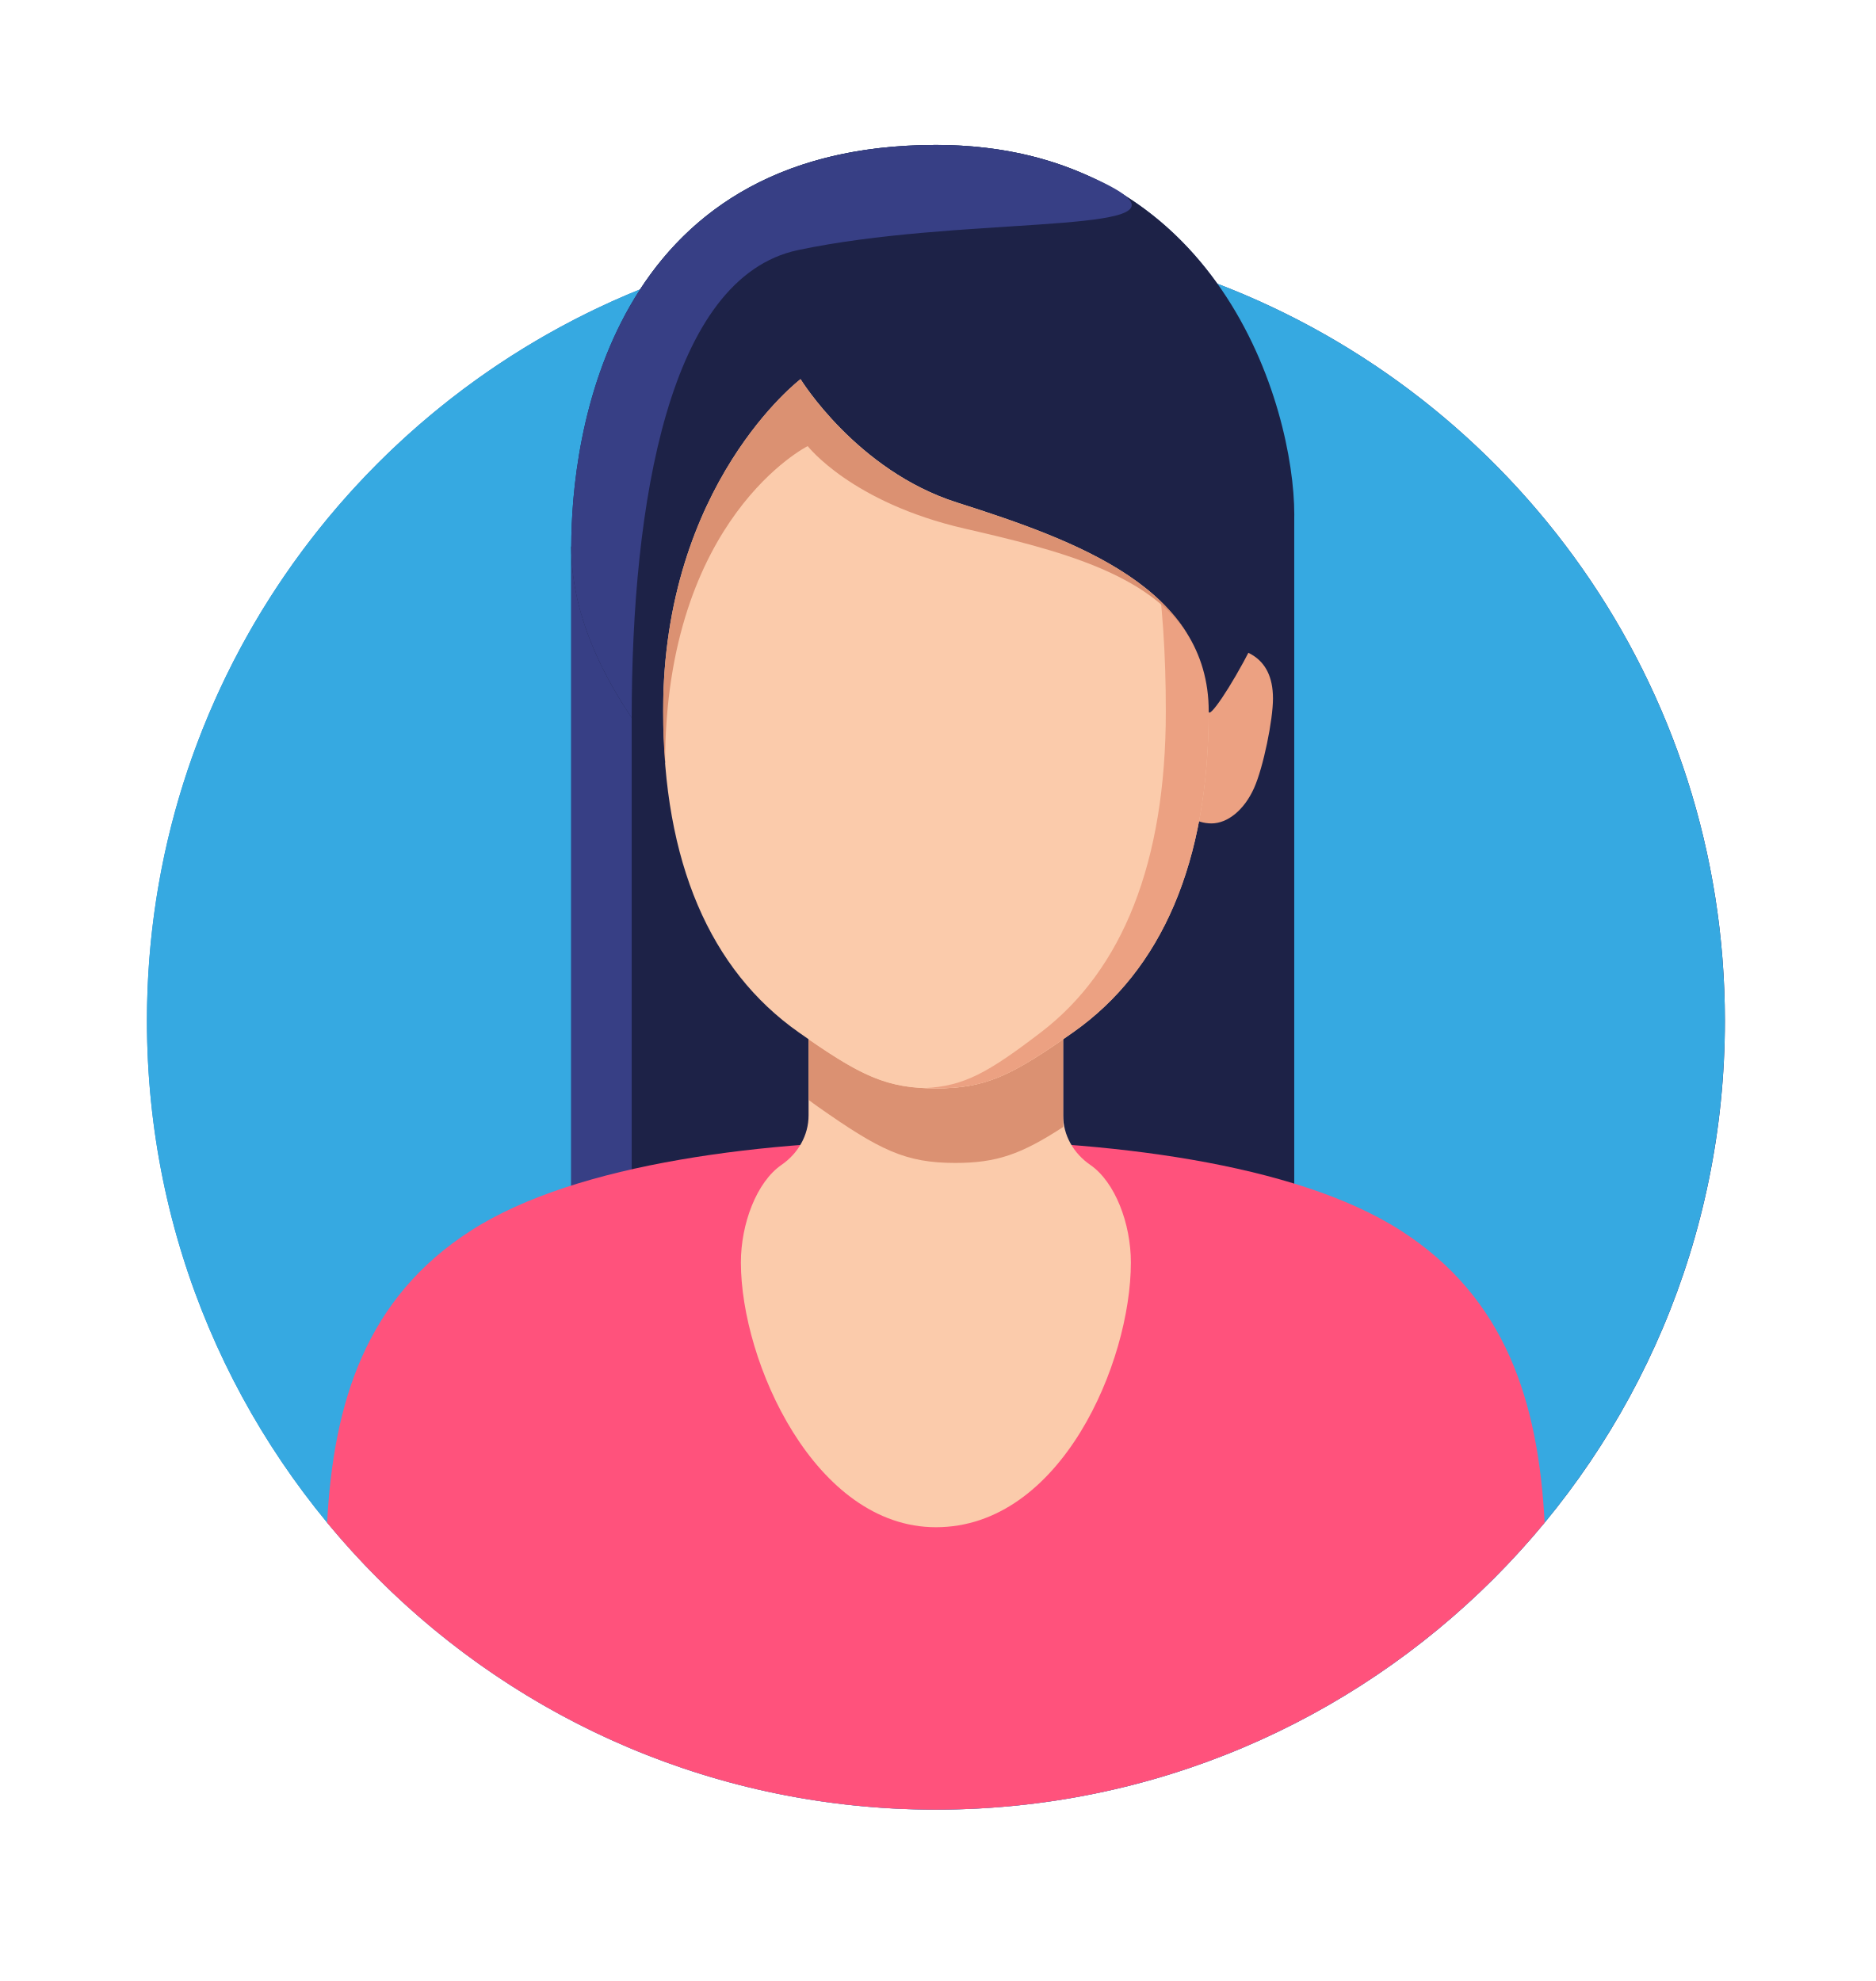
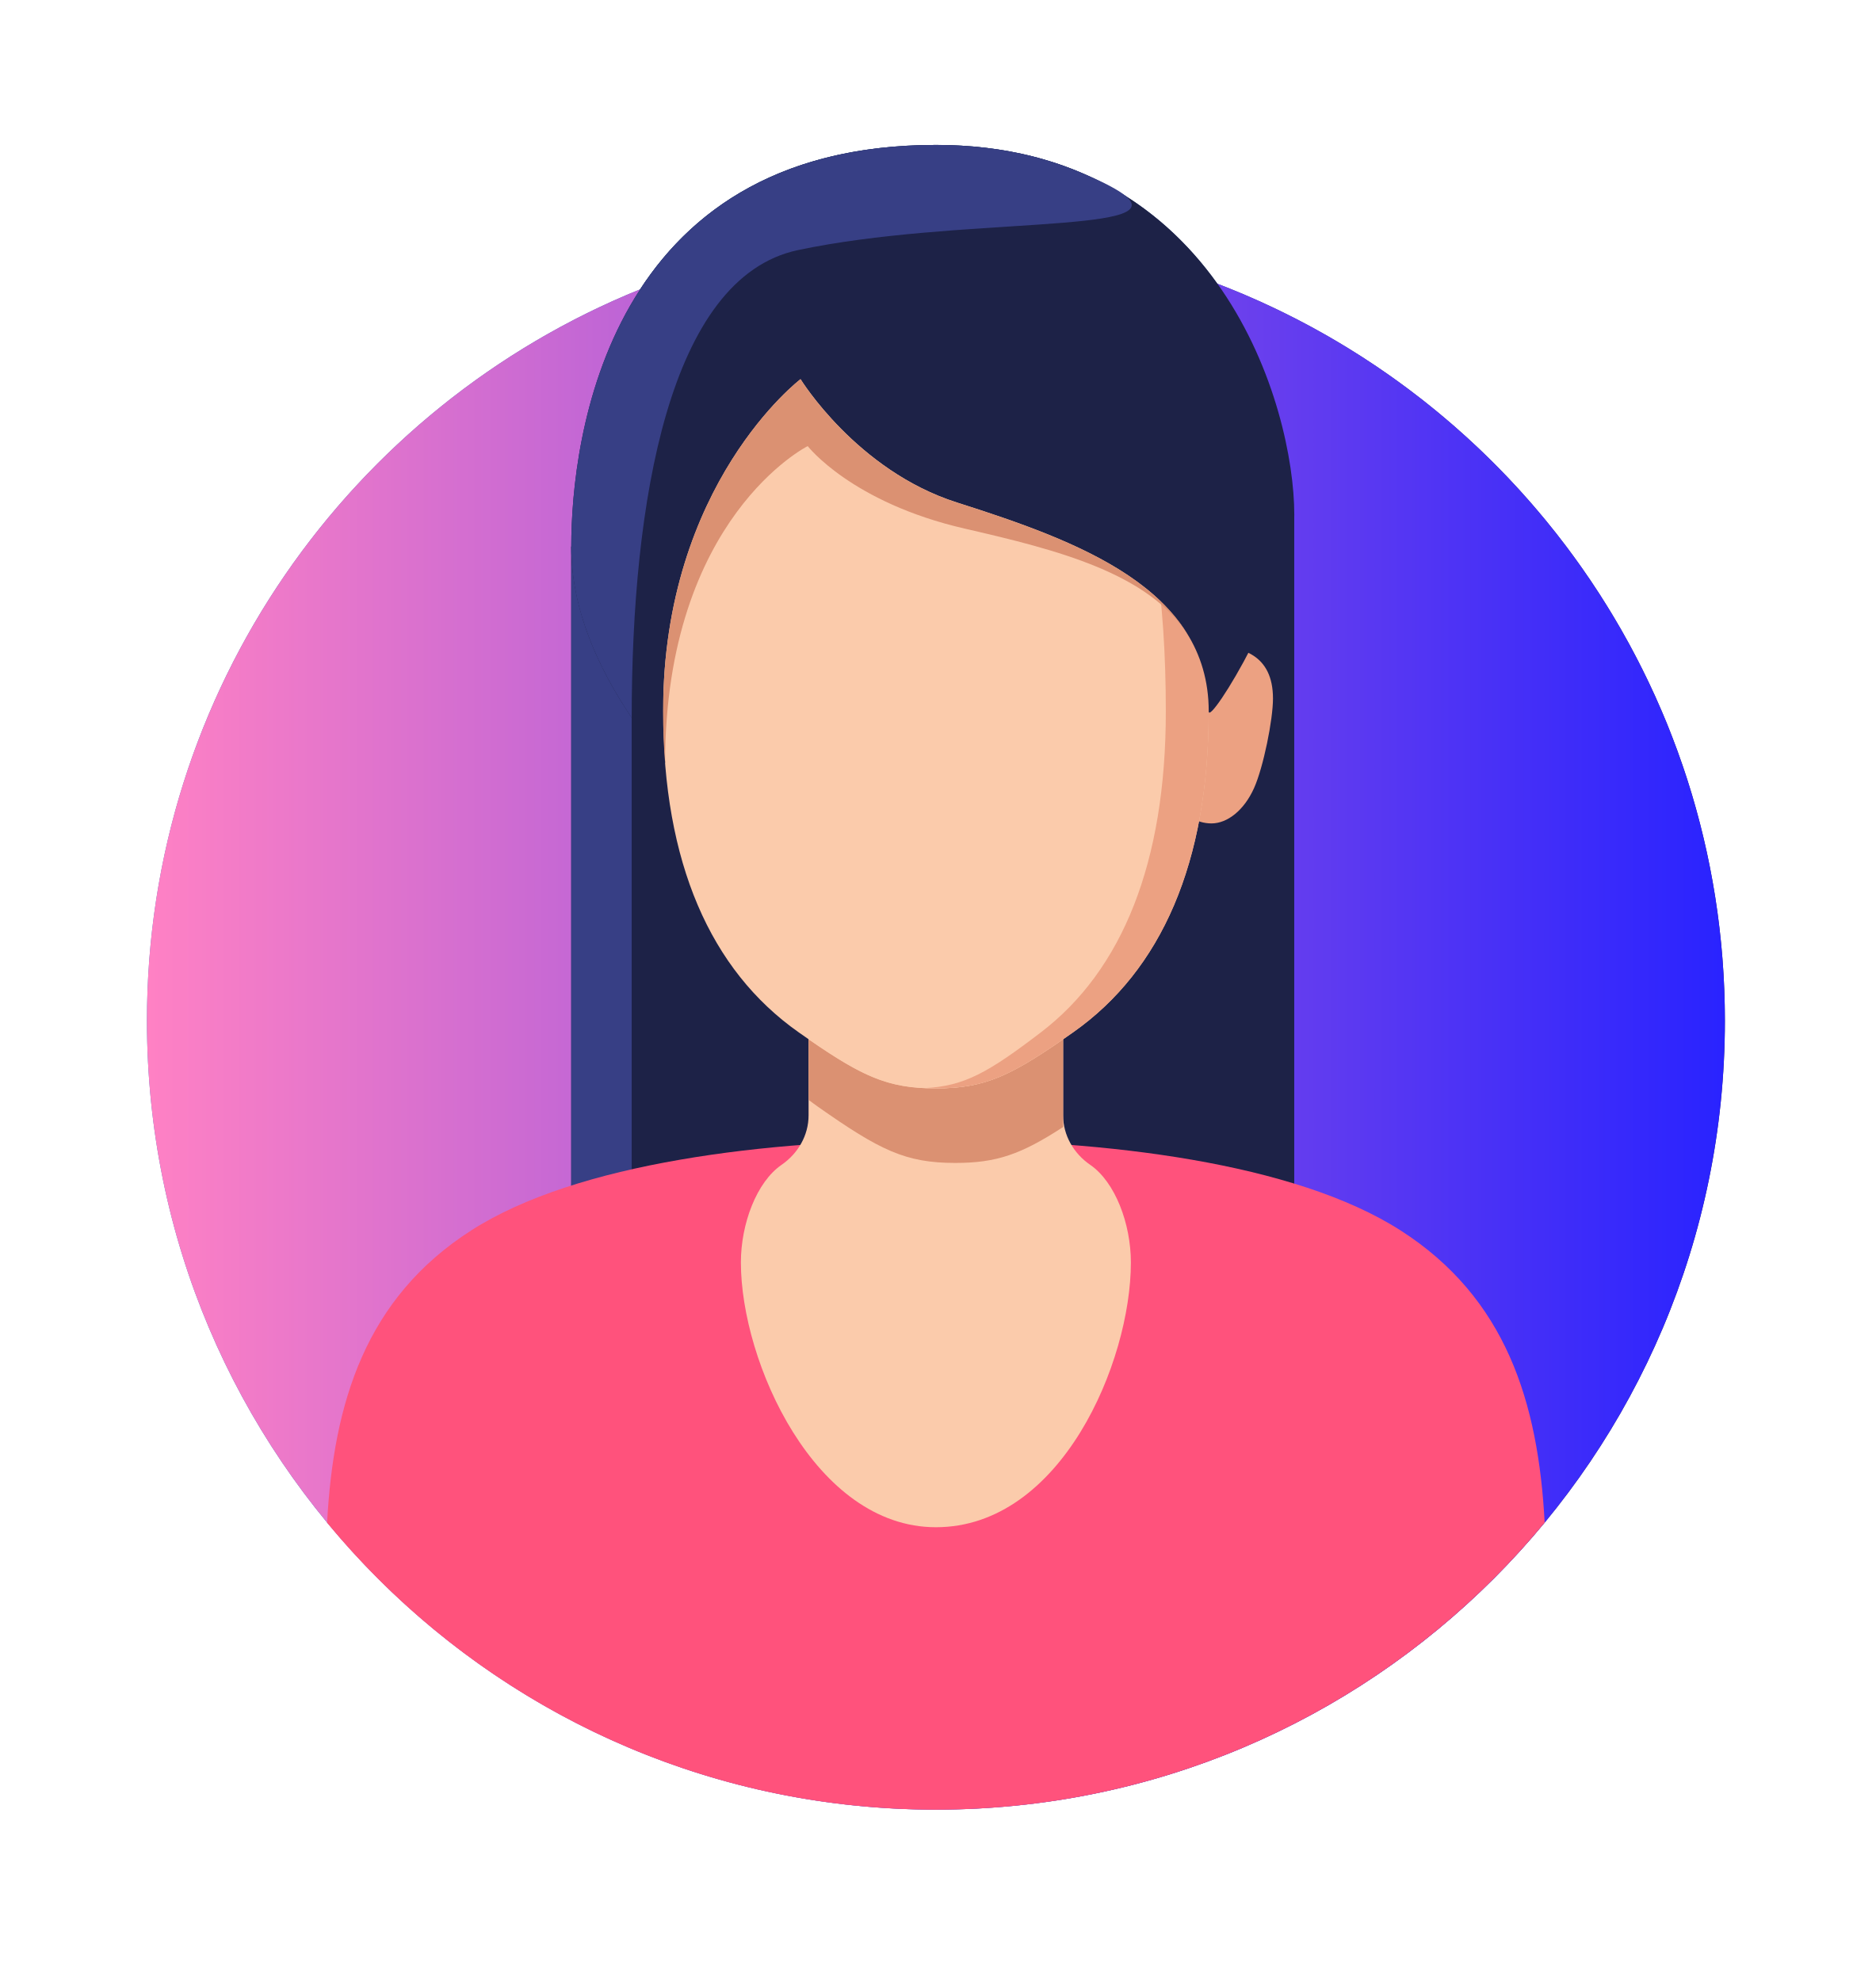
<svg xmlns="http://www.w3.org/2000/svg" xmlns:xlink="http://www.w3.org/1999/xlink" version="1.1" id="Layer_1" x="0px" y="0px" viewBox="0 0 339.73 358.9" style="enable-background:new 0 0 339.73 358.9;" xml:space="preserve">
  <style type="text/css">
	.st0{fill:url(#SVGID_1_);}
- 	.st1{fill:#36A9E1;}
+ 	.st1{fill:url(#SVGID_2_);}
	.st2{fill:#1D2247;}
	.st3{fill:#373F85;}
	.st4{fill:#FF527C;}
	.st5{fill:#FBCBAB;}
	.st6{fill:#DB9172;}
	.st7{fill:#ECA182;}
	.st8{fill:#29235C;}
	.st9{clip-path:url(#SVGID_5_);}
	.st10{clip-path:url(#SVGID_6_);fill:url(#SVGID_7_);}
</style>
  <linearGradient id="SVGID_1_" gradientUnits="userSpaceOnUse" x1="26.62" y1="182.945" x2="312.44" y2="182.945" gradientTransform="matrix(1 0 0 -1 0 360)">
    <stop offset="0" style="stop-color:#2581C4" />
    <stop offset="1" style="stop-color:#29235C" />
+   </linearGradient>
+   <linearGradient id="SVGID_2_" gradientUnits="userSpaceOnUse" x1="26.62" y1="182.749" x2="312.44" y2="182.749" gradientTransform="matrix(1 0 0 -1 0 360)">
+     <stop offset="0" style="stop-color:#ff81C4" />
+     <stop offset="1" style="stop-color:#2923ff" />
  </linearGradient>
  <path class="st0" d="M220.49,51.4c-9.87-13.83-25.91-25.14-50.97-25.14c-27.93,0-44.19,11.72-53.58,26.17  c-52.37,21.2-89.32,72.54-89.32,132.51c0,78.93,63.98,142.91,142.91,142.91s142.91-63.98,142.91-142.91  C312.43,123.97,274.24,71.93,220.49,51.4z" />
  <ellipse class="st1" cx="169.52" cy="184.94" rx="142.91" ry="142.91" />
  <polygon class="st2" points="234.43,231.33 103.47,231.33 103.47,99.03 234.43,93.25 " />
  <polygon class="st3" points="114.42,98.55 103.47,99.03 103.47,231.33 114.42,231.33 " />
  <path class="st4" d="M279.79,275.85c-26.22,31.76-65.88,52.01-110.28,52.01c-44.38,0-84.05-20.24-110.26-51.99  c1.16-21.79,6.99-40.72,26.13-52.97c9.57-6.13,22.95-10.23,37.77-12.79c14.81-2.57,31.06-3.6,46.36-3.6  c30.63,0,64.99,4.13,84.15,16.39C272.8,235.14,278.63,254.05,279.79,275.85z" />
  <path class="st5" d="M192.57,202.07v-16.94h-46.11v16.94c0,3.63-1.91,6.91-4.9,8.97c-4.5,3.1-7.36,10.64-7.36,17.69  c0,18.05,13.43,47.96,35.32,47.96c22.68,0,35.32-29.91,35.32-47.96c0-7.06-2.86-14.59-7.36-17.69  C194.48,208.98,192.57,205.7,192.57,202.07z" />
  <path class="st6" d="M192.57,188.29v15.89c-7.62,4.96-12.07,6.51-19.52,6.51c-9.03,0-13.65-2.28-24.89-10.18  c-0.58-0.41-1.14-0.82-1.7-1.25v-10.97c9.94,6.87,14.54,8.9,23.05,8.9C178.04,197.18,182.64,195.15,192.57,188.29z" />
  <path class="st7" d="M209.48,134.73c0-7.98,4.46-17.69,9.96-17.69s11.14,1.54,11.14,9.52c0,3.84-1.74,12.45-3.43,16.22  c-1.82,4.06-4.86,6.4-7.71,6.4C213.94,149.18,209.48,142.71,209.48,134.73z" />
  <path class="st5" d="M169.52,54.14L169.52,54.14L169.52,54.14c-38.82,0-49.41,33.46-49.41,74.73c0,27.38,8.56,46.88,24.52,58.13  c11.23,7.91,15.86,10.18,24.89,10.18l0,0l0,0c9.03,0,13.66-2.26,24.89-10.18c15.96-11.25,24.52-30.75,24.52-58.13  C218.93,87.6,208.34,54.14,169.52,54.14z" />
  <path class="st8" d="M218.7,125.17c-0.45-3.6-1.59-6.81-3.27-9.71C217.13,118.24,218.26,121.44,218.7,125.17z" />
  <path class="st7" d="M169.52,54.14c-0.69,0-1.35,0.03-2.02,0.06c34.23,1.16,43.67,34.14,43.67,74.68c0,27.38-7.88,46.87-22.59,58.12  c-9.55,7.3-13.92,9.79-21.07,10.13c0.65,0.03,1.32,0.05,2.02,0.05c9.03,0,13.66-2.26,24.89-10.18  c15.96-11.25,24.52-30.75,24.52-58.12C218.93,87.6,208.34,54.14,169.52,54.14z" />
  <path class="st2" d="M120.11,128.87c0-41.27,24.9-60.18,24.9-60.18s10.15,16.55,28.31,22.34c22.04,7.02,45.62,15.67,45.62,37.85  c0,2.87,15.5-22.17,15.5-35.63c0-19.46-13.52-66.99-64.91-66.99c-59.61,0-66.05,53.36-66.05,72.77c0,14.68,8.11,28.23,17.01,39.17  C120.24,135.2,120.11,132.1,120.11,128.87z" />
  <path class="st3" d="M144.54,45.31c-23.4,4.95-30.12,45.8-30.12,84.74c-6.21-9.24-10.95-19.8-10.95-31.01  c0-19.43,6.45-72.78,66.06-72.78c0.85,0,1.68,0.01,2.51,0.04c0.75,0.03,1.48,0.05,2.2,0.1c0.64,0.04,1.27,0.08,1.89,0.14  c0.78,0.05,1.57,0.13,2.33,0.23c0.51,0.05,1,0.12,1.5,0.19c0.42,0.05,0.82,0.12,1.23,0.18c0.6,0.09,1.21,0.19,1.81,0.31  c0.68,0.12,1.35,0.26,2.02,0.4c0.01,0.01,0.03,0.01,0.04,0.01c0.68,0.14,1.35,0.31,2.01,0.48c0.62,0.15,1.22,0.31,1.81,0.49  c0.09,0.03,0.19,0.05,0.28,0.08c0.48,0.14,0.95,0.28,1.43,0.44c0.17,0.05,0.33,0.1,0.5,0.15c0.58,0.19,1.14,0.39,1.7,0.59  c0.48,0.17,0.95,0.35,1.4,0.53c0.31,0.12,0.62,0.23,0.91,0.36c0.42,0.17,0.85,0.35,1.26,0.53c3.78,1.61,6.21,2.91,7.5,3.97  C212.18,42.33,173.15,39.25,144.54,45.31z" />
  <path class="st6" d="M215.2,115.07c-7.14-11.21-23.54-15.42-40.45-19.3c-20.53-4.72-28.45-14.95-28.45-14.95  s-25.77,12.92-25.83,57.38c-0.23-3.01-0.36-6.11-0.36-9.33c0-41.27,24.89-60.18,24.89-60.18s10.14,16.56,28.3,22.35  C190.07,96.37,207.71,102.64,215.2,115.07z" />
  <g>
    <g>
      <defs>
        <polygon id="SVGID_3_" points="1,1 2,1 1,2    " />
      </defs>
      <defs>
        <polygon id="SVGID_4_" points="-1,-1 -2,-1 -1,-2    " />
      </defs>
      <clipPath id="SVGID_5_">
        <use xlink:href="#SVGID_3_" style="overflow:visible;" />
      </clipPath>
      <clipPath id="SVGID_6_" class="st9">
        <use xlink:href="#SVGID_4_" style="overflow:visible;" />
      </clipPath>
      <linearGradient id="SVGID_7_" gradientUnits="userSpaceOnUse" x1="26.62" y1="182.945" x2="312.44" y2="182.945" gradientTransform="matrix(1 0 0 -1 0 360)">
        <stop offset="0" style="stop-color:#BFBFBF" />
        <stop offset="1" style="stop-color:#000000" />
      </linearGradient>
      <path class="st10" d="M220.49,51.4c-9.87-13.83-25.91-25.14-50.97-25.14c-27.93,0-44.19,11.72-53.58,26.17    c-52.37,21.2-89.32,72.54-89.32,132.51c0,78.93,63.98,142.91,142.91,142.91s142.91-63.98,142.91-142.91    C312.43,123.97,274.24,71.93,220.49,51.4z" />
    </g>
  </g>
</svg>
